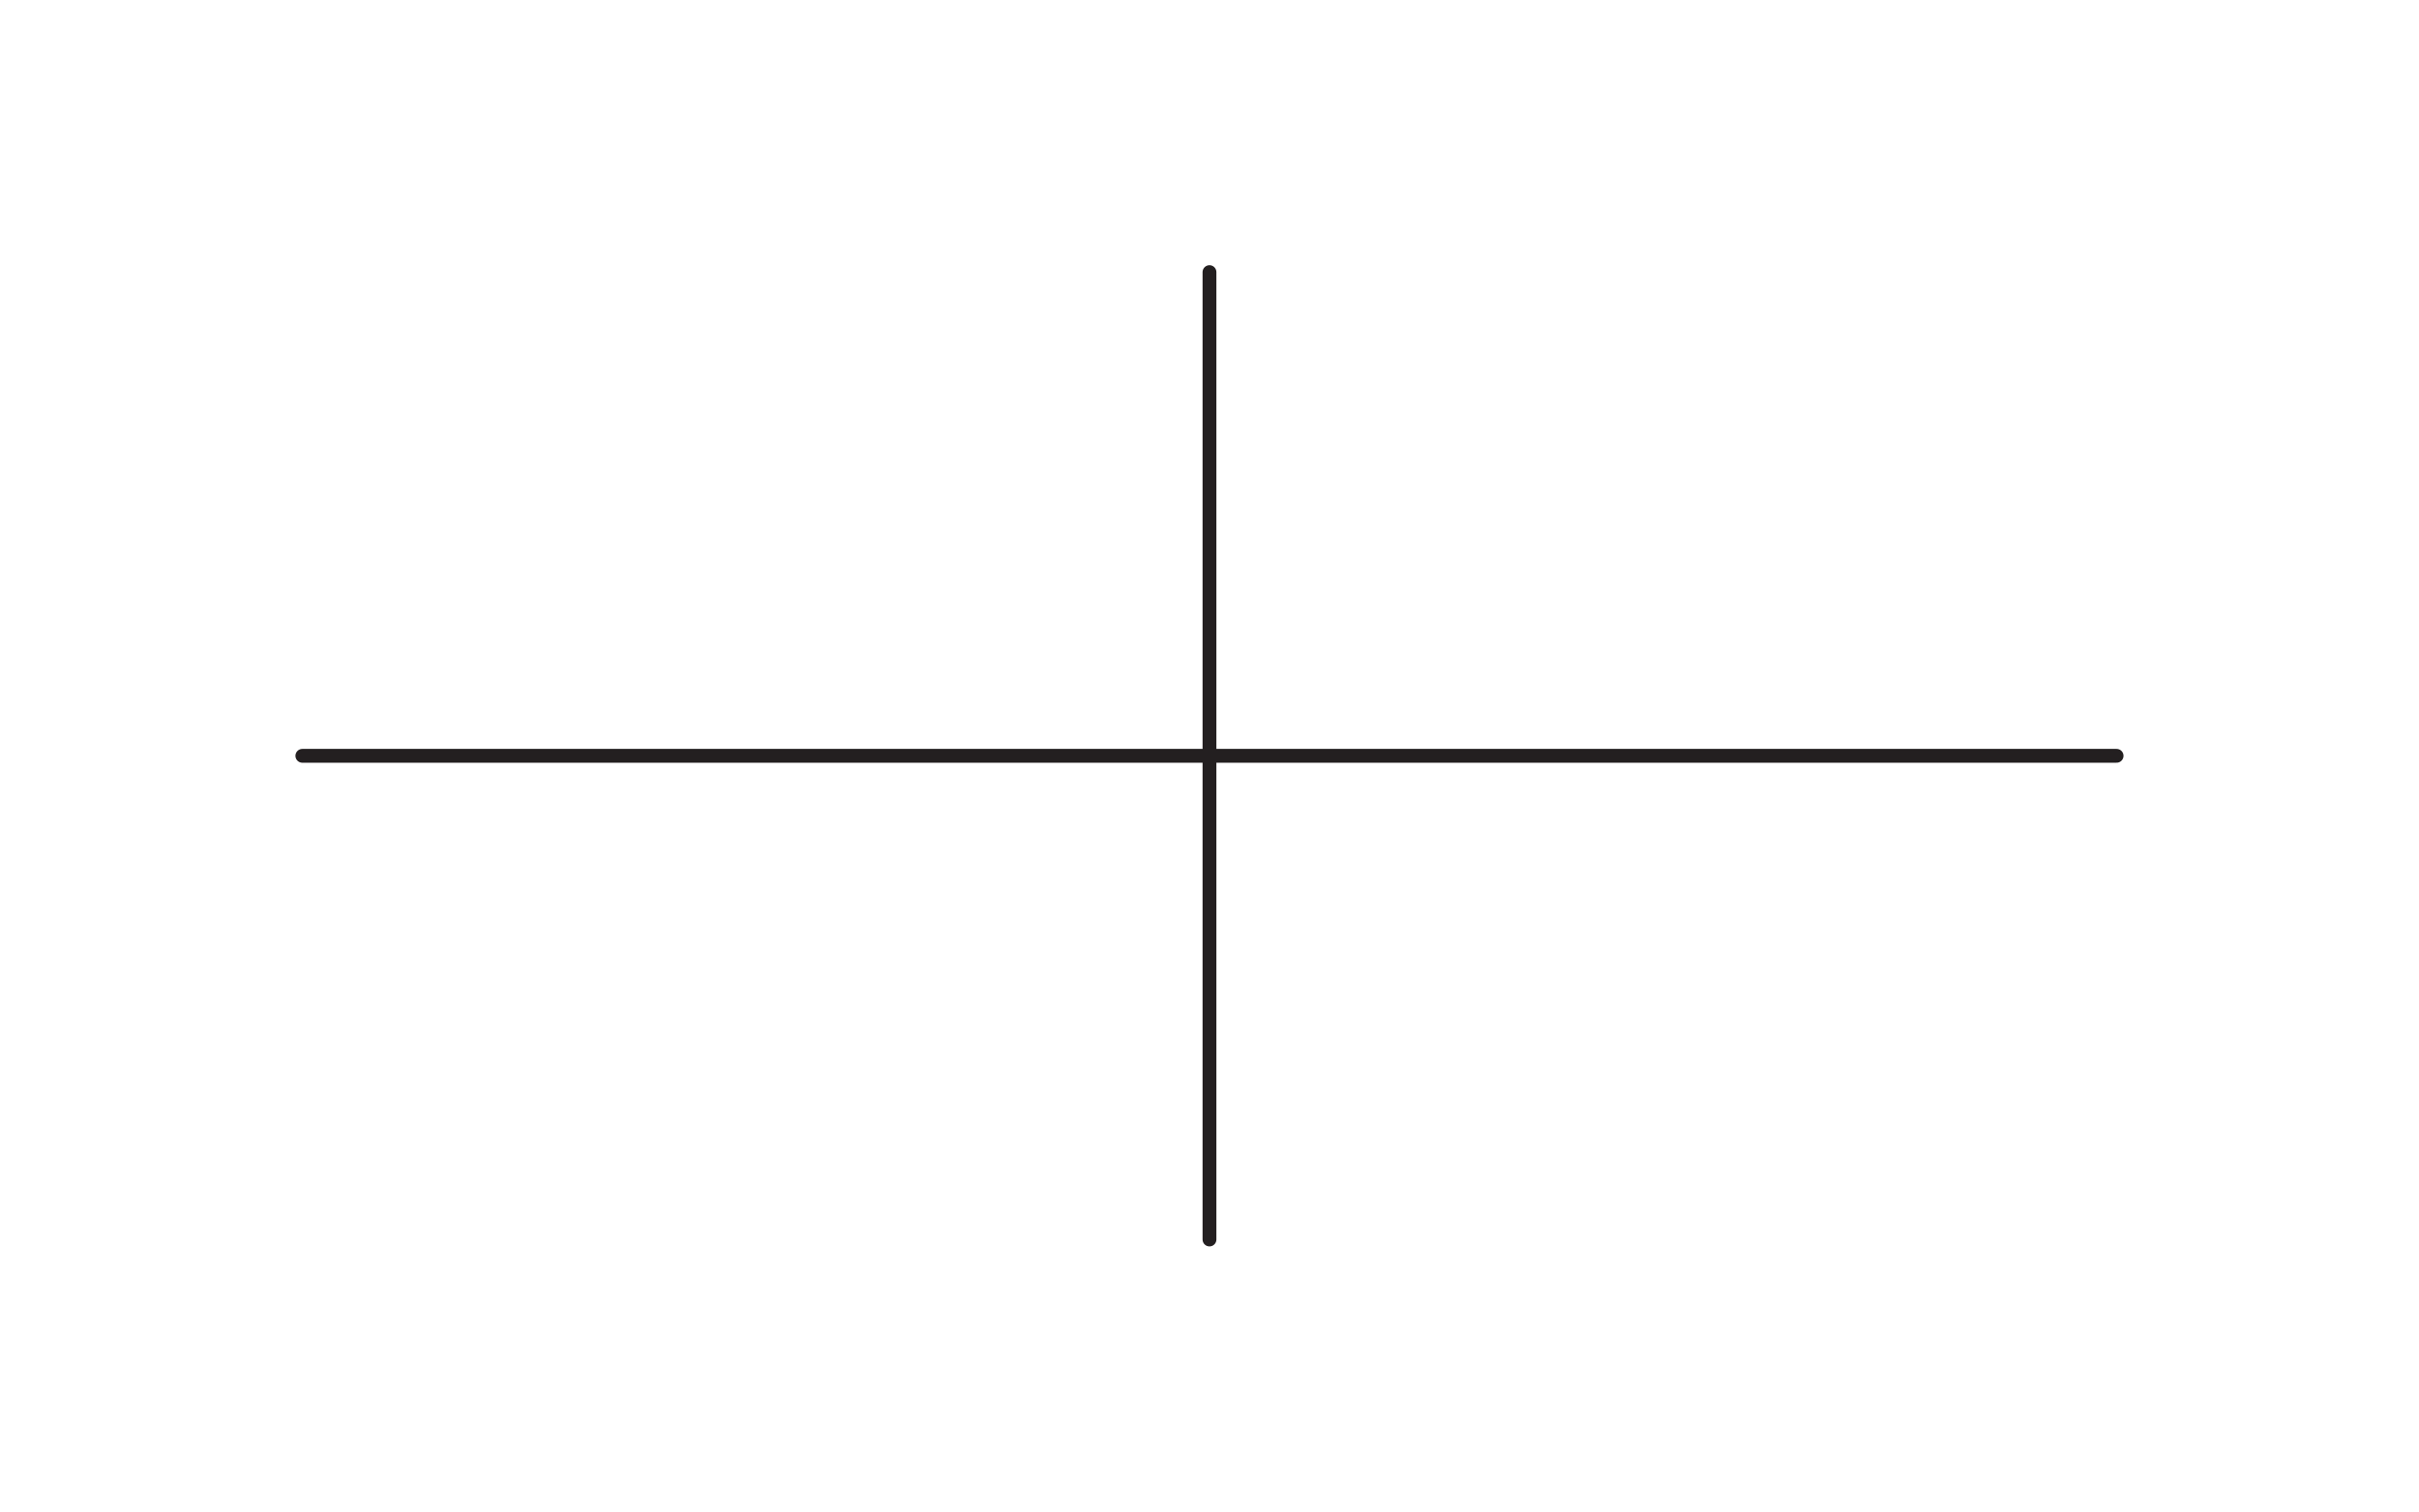
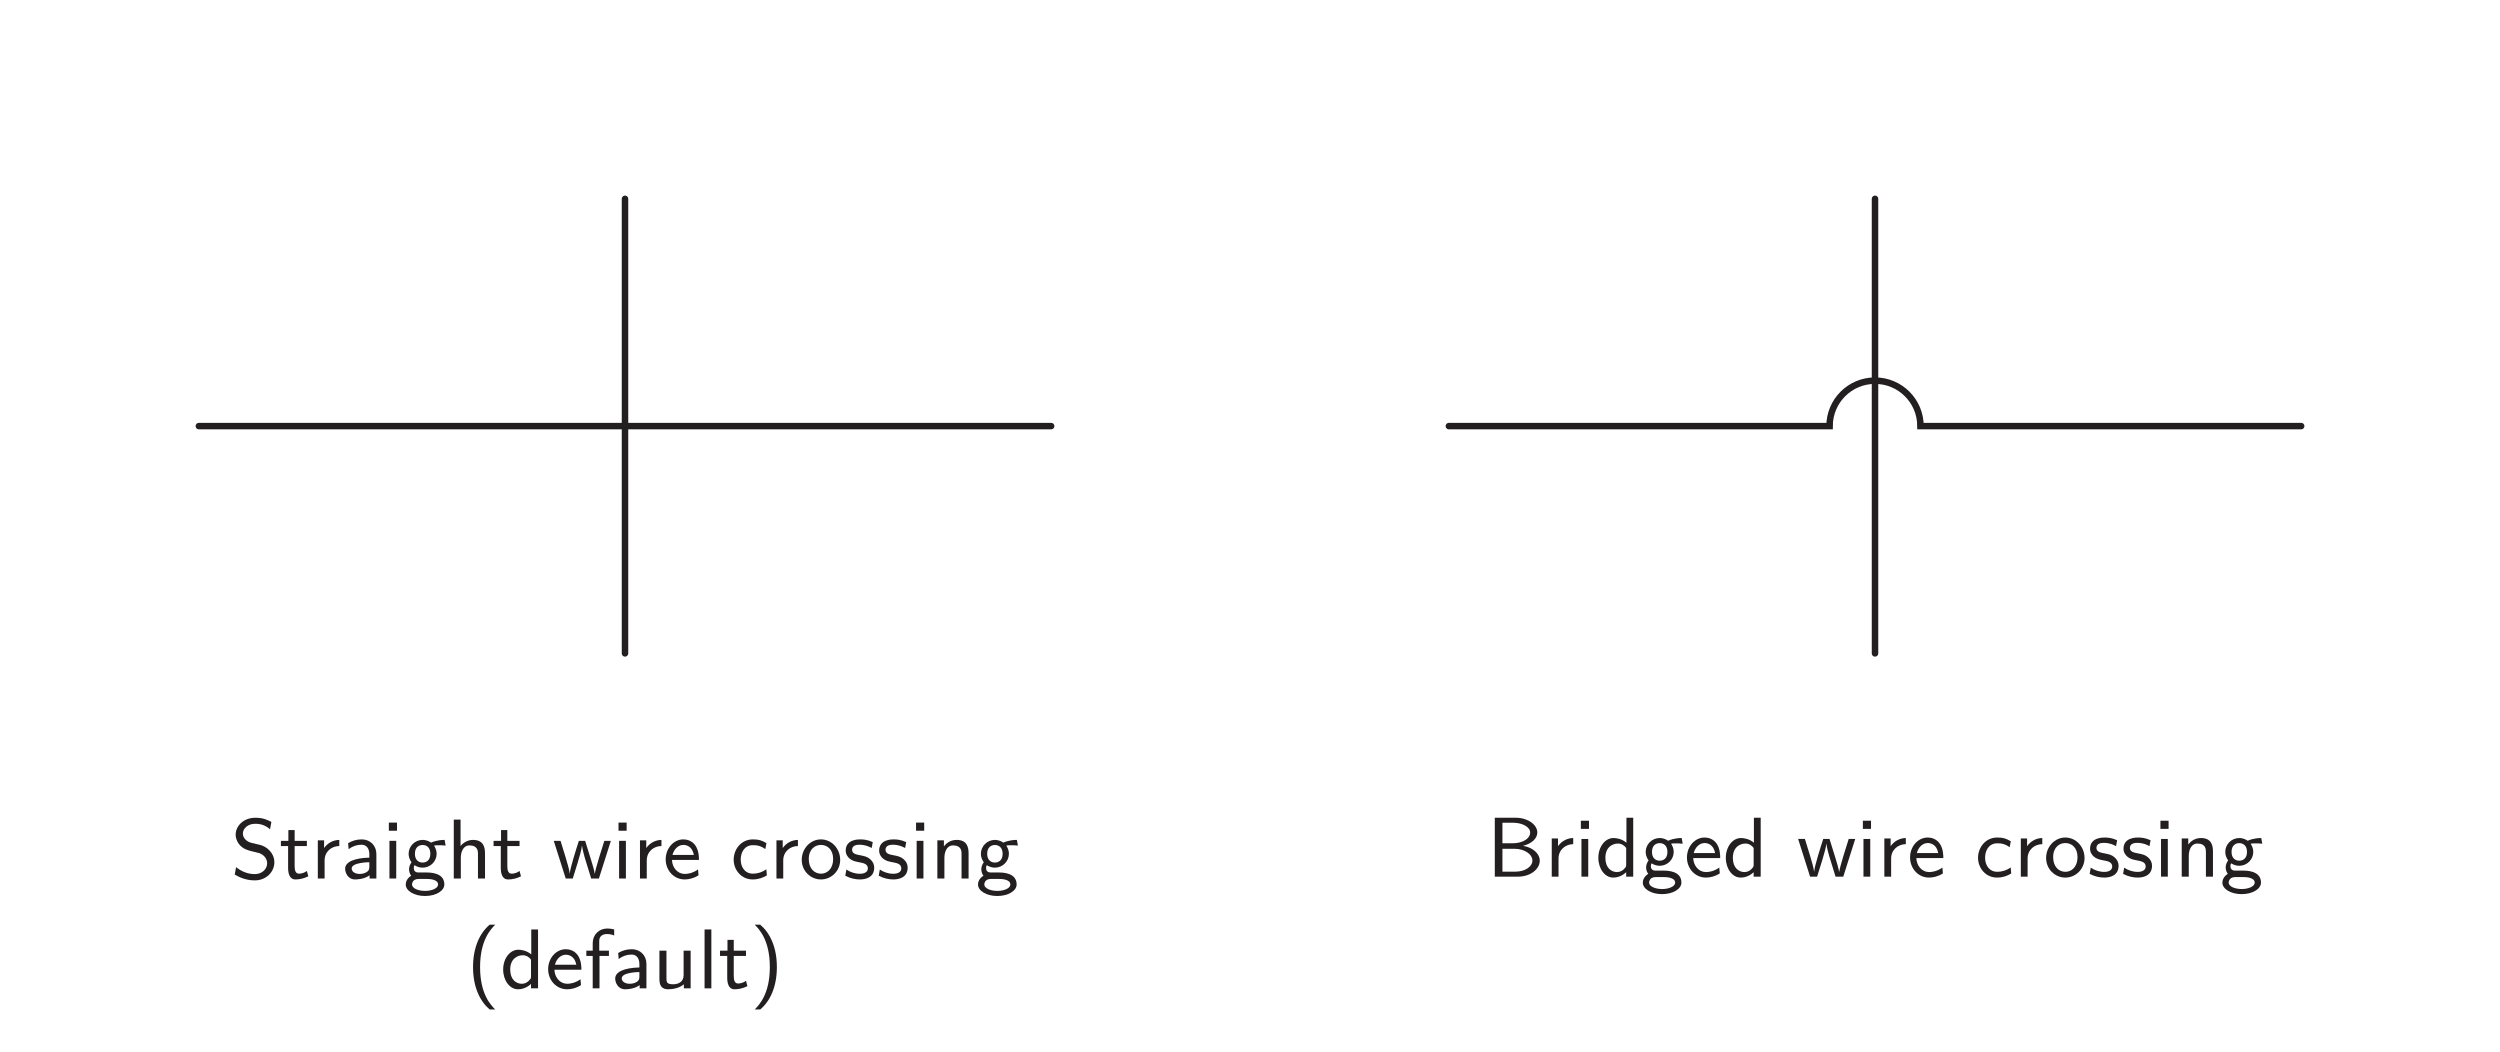
- <svg xmlns="http://www.w3.org/2000/svg" version="1.1" width="113.39" height="70.87" viewBox="0 0 113.39 70.87" role="img" aria-labelledby="figure-title figure-description" fill="#231f20">
-   <path transform="matrix(1,0,0,-1,.000007629395,70.86999)" stroke-width=".648" stroke-linecap="round" stroke-miterlimit="10" stroke-linejoin="miter" fill="none" stroke="#231f20" d="M14.173 35.433H99.214M56.694 12.756V58.111" />
+ <svg xmlns="http://www.w3.org/2000/svg" xmlns:xlink="http://www.w3.org/1999/xlink" version="1.1" width="249.45" height="104.88" viewBox="0 0 249.45 104.88" role="img" aria-labelledby="figure-title figure-description" fill="#231f20">
+   <defs>
+     <path id="font_1_97" d="M.513 .191C.513 .304 .42 .378 .345 .396L.244 .42C.193 .432 .142 .472 .142 .53 .142 .587 .197 .645 .288 .645 .36 .645 .41 .624 .462 .58L.478 .667C.428 .692 .38 .716 .289 .716 .147 .716 .057 .617 .057 .517 .057 .492 .062 .452 .096 .406 .142 .346 .207 .331 .248 .321L.332 .3C.378 .286 .428 .242 .428 .18 .428 .114 .371 .052 .282 .052 .201 .052 .125 .083 .062 .134L.046 .047C.144-.014 .235-.022 .282-.022 .419-.022 .513 .08 .513 .191Z" />
+     <path id="font_1_105" d="M.342 .026 .325 .089C.299 .069 .264 .057 .233 .057 .194 .057 .181 .092 .181 .144V.382H.325V.444H.181V.571H.107V.444H.019V.382H.104V.126C.104 .067 .117-.011 .19-.011 .234-.011 .286-.002 .342 .026Z" />
+     <path id="font_1_96" d="M.336 .383V.455C.264 .454 .198 .418 .157 .359V.45H.083V0H.163V.213C.163 .318 .245 .382 .336 .383Z" />
+     <path id="font_1_28" d="M.422 0V.289C.422 .388 .349 .461 .25 .461 .185 .461 .137 .444 .089 .417L.095 .346C.145 .383 .194 .398 .249 .398 .305 .398 .339 .353 .339 .288V.246C.167 .242 .054 .197 .054 .116 .054 .069 .085-.011 .172-.011 .192-.011 .279-.009 .342 .038V0H.422M.339 .14C.339 .119 .339 .094 .303 .073 .278 .058 .245 .054 .225 .054 .174 .054 .131 .078 .131 .118 .131 .189 .326 .192 .339 .192V.14Z" />
+     <path id="font_1_66" d="M.162 0V.444H.082V0H.162M.171 .563V.659H.075V.563H.171Z" />
+     <path id="font_1_59" d="M.499 .388 .487 .455C.468 .455 .401 .455 .327 .423 .312 .434 .275 .455 .228 .455 .136 .455 .063 .38 .063 .292 .063 .267 .069 .23 .097 .191 .078 .166 .068 .136 .068 .108 .068 .08 .078 .052 .093 .033 .041-0 .029-.043 .029-.071 .029-.144 .127-.206 .256-.206 .385-.206 .484-.145 .484-.07 .484 .069 .318 .071 .274 .071H.182C.169 .071 .124 .071 .124 .123 .124 .143 .128 .149 .133 .157 .16 .139 .194 .128 .228 .128 .32 .128 .393 .203 .393 .291 .393 .325 .383 .353 .367 .38 .363 .385 .363 .387 .363 .387 .363 .392 .412 .392 .425 .392 .433 .392 .47 .392 .499 .388M.319 .292C.319 .211 .268 .188 .228 .188 .182 .188 .137 .217 .137 .291 .137 .372 .188 .395 .228 .395 .274 .395 .319 .366 .319 .292V.292M.41-.071C.41-.115 .337-.146 .257-.146 .179-.146 .103-.117 .103-.07 .103-.07 .103-.005 .18-.005H.274C.295-.005 .41-.005 .41-.071Z" />
+     <path id="font_1_63" d="M.449 0V.297C.449 .371 .429 .455 .308 .455 .251 .455 .197 .428 .161 .383V.694H.081V0H.164V.244C.164 .31 .19 .39 .266 .39 .366 .39 .366 .319 .366 .29V0H.449Z" />
+     <path id="font_1_114" d="M.687 .444H.61C.587 .372 .505 .116 .498 .056H.497C.491 .098 .47 .166 .453 .222L.384 .444H.31C.278 .346 .207 .122 .203 .059H.202C.199 .096 .173 .187 .154 .249L.094 .444H.014L.155 0H.238L.298 .193C.319 .264 .343 .344 .346 .387H.347C.349 .368 .358 .329 .36 .319 .371 .275 .371 .273 .379 .247L.455 0H.546L.687 .444Z" />
+     <path id="font_1_50" d="M.427 .219C.427 .25 .426 .326 .387 .386 .345 .449 .281 .461 .243 .461 .127 .461 .035 .354 .035 .226 .035 .094 .133-.011 .258-.011 .306-.011 .364 .001 .422 .038L.416 .107C.353 .062 .294 .054 .259 .054 .176 .054 .112 .127 .109 .219H.427M.367 .278H.115C.131 .342 .18 .396 .243 .396 .28 .396 .348 .379 .367 .278Z" />
+     <path id="font_1_43" d="M.427 .037 .421 .108C.373 .075 .32 .057 .26 .057 .175 .057 .119 .128 .119 .223 .119 .3 .157 .393 .264 .393 .327 .393 .359 .381 .409 .347L.422 .417C.366 .449 .335 .461 .263 .461 .121 .461 .036 .341 .036 .222 .036 .098 .129-.011 .259-.011 .329-.011 .382 .01 .427 .037Z" />
+     <path id="font_1_81" d="M.483 .22C.483 .351 .383 .461 .256 .461 .132 .461 .03 .353 .03 .22 .03 .088 .135-.011 .256-.011 .38-.011 .483 .09 .483 .22M.4 .23C.4 .114 .33 .057 .257 .057 .18 .057 .113 .117 .113 .23 .113 .347 .188 .396 .256 .396 .328 .396 .4 .345 .4 .23Z" />
+     <path id="font_1_98" d="M.37 .129C.37 .164 .356 .199 .321 .229 .287 .258 .257 .264 .195 .276 .159 .283 .109 .292 .109 .339 .109 .398 .18 .398 .195 .398 .268 .398 .311 .375 .34 .359L.353 .429C.291 .457 .245 .461 .204 .461 .181 .461 .034 .461 .034 .329 .034 .281 .063 .251 .074 .24 .112 .207 .138 .202 .206 .189 .238 .183 .295 .172 .295 .121 .295 .056 .214 .056 .201 .056 .142 .056 .085 .076 .042 .106L.029 .033C.089 .001 .15-.011 .201-.011 .266-.011 .37 .01 .37 .129Z" />
+     <path id="font_1_77" d="M.449 0V.297C.449 .371 .429 .455 .308 .455 .229 .455 .181 .409 .158 .379V.45H.081V0H.164V.244C.164 .31 .19 .39 .266 .39 .366 .39 .366 .319 .366 .29V0H.449Z" />
+     <path id="font_1_85" d="M.342-.249C.288-.194 .164-.066 .164 .25 .164 .567 .288 .694 .342 .75H.277C.159 .651 .081 .48 .081 .251 .081 .013 .164-.154 .277-.249H.342Z" />
+     <path id="font_1_47" d="M.447 0V.694H.367V.4C.311 .447 .247 .455 .215 .455 .114 .455 .036 .35 .036 .222 .036 .093 .113-.011 .211-.011 .241-.011 .304-.004 .364 .052V0H.447M.364 .141C.364 .122 .364 .12 .353 .106 .326 .07 .292 .054 .256 .054 .191 .054 .119 .101 .119 .221 .119 .349 .204 .39 .267 .39 .313 .39 .345 .364 .364 .338V.141Z" />
+     <path id="font_1_55" d="M.356 .623V.694C.344 .697 .312 .705 .274 .705 .177 .705 .103 .632 .103 .532V.444H.028V.382H.103V0H.183V.382H.294V.444H.18V.56C.18 .632 .245 .64 .273 .64 .282 .64 .315 .64 .356 .623Z" />
+     <path id="font_1_109" d="M.449 0V.444H.366V.155C.366 .075 .303 .048 .243 .048 .171 .048 .164 .071 .164 .114V.444H.081V.109C.081 .024 .115-.011 .186-.011 .244-.011 .322 .006 .369 .048V0H.449Z" />
+     <path id="font_1_72" d="M.162 0V.694H.082V0H.162Z" />
+     <path id="font_1_86" d="M.318 .25C.318 .488 .235 .655 .122 .75H.057C.111 .695 .235 .567 .235 .251 .235-.066 .111-.193 .057-.249H.122C.24-.15 .318 .021 .318 .25Z" />
+     <path id="font_1_34" d="M.628 .188C.628 .277 .537 .347 .43 .363 .529 .388 .599 .447 .599 .52 .599 .612 .488 .694 .345 .694H.098V0H.372C.522 0 .628 .092 .628 .188V.188M.515 .518C.515 .46 .444 .393 .305 .393H.188V.635H.316C.418 .635 .515 .588 .515 .518V.518M.541 .189C.541 .118 .454 .059 .343 .059H.188V.328H.335C.441 .328 .541 .268 .541 .189V.189Z" />
+   </defs>
+   <path transform="matrix(1,0,0,-1,.000007629395,104.88)" stroke-width=".648" stroke-linecap="round" stroke-miterlimit="10" stroke-linejoin="miter" fill="none" stroke="#231f20" d="M19.843 62.363H104.883M62.363 39.685V85.04" />
+   <path transform="matrix(1,0,0,-1,.000007629395,104.88)" stroke-width=".648" stroke-linecap="round" stroke-miterlimit="10" stroke-linejoin="miter" fill="none" stroke="#231f20" d="M187.089 39.685V85.04" />
+   <path transform="matrix(1,0,0,-1,.000007629395,104.88)" stroke-width=".648" stroke-linecap="round" stroke-miterlimit="10" stroke-linejoin="miter" fill="none" stroke="#231f20" d="M144.569 62.363H182.554C182.554 64.868 184.584 66.898 187.089 66.898 189.594 66.898 191.625 64.868 191.625 62.363H229.609" />
+   <use data-text="S" xlink:href="#font_1_97" transform="matrix(8.468244,0,0,-8.468244,23.03164,87.65844)" />
+   <use data-text="t" xlink:href="#font_1_105" transform="matrix(8.468244,0,0,-8.468244,27.867,87.65844)" />
+   <use data-text="r" xlink:href="#font_1_96" transform="matrix(8.468244,0,0,-8.468244,31.00872,87.65844)" />
+   <use data-text="a" xlink:href="#font_1_28" transform="matrix(8.468244,0,0,-8.468244,33.98108,87.65844)" />
+   <use data-text="i" xlink:href="#font_1_66" transform="matrix(8.468244,0,0,-8.468244,38.16439,87.65844)" />
+   <use data-text="g" xlink:href="#font_1_59" transform="matrix(8.468244,0,0,-8.468244,40.23911,87.65844)" />
+   <use data-text="h" xlink:href="#font_1_63" transform="matrix(8.468244,0,0,-8.468244,44.59178,87.65844)" />
+   <use data-text="t" xlink:href="#font_1_105" transform="matrix(8.468244,0,0,-8.468244,49.08842,87.65844)" />
+   <use data-text="w" xlink:href="#font_1_114" transform="matrix(8.468244,0,0,-8.468244,55.13474,87.65844)" />
+   <use data-text="i" xlink:href="#font_1_66" transform="matrix(8.468244,0,0,-8.468244,61.07945,87.65844)" />
+   <use data-text="r" xlink:href="#font_1_96" transform="matrix(8.468244,0,0,-8.468244,63.15417,87.65844)" />
+   <use data-text="e" xlink:href="#font_1_50" transform="matrix(8.468244,0,0,-8.468244,66.12653,87.65844)" />
+   <use data-text="c" xlink:href="#font_1_43" transform="matrix(8.468244,0,0,-8.468244,72.90112,87.65844)" />
+   <use data-text="r" xlink:href="#font_1_96" transform="matrix(8.468244,0,0,-8.468244,76.7711,87.65844)" />
+   <use data-text="o" xlink:href="#font_1_81" transform="matrix(8.468244,0,0,-8.468244,79.74346,87.65844)" />
+   <use data-text="s" xlink:href="#font_1_98" transform="matrix(8.468244,0,0,-8.468244,84.09614,87.65844)" />
+   <use data-text="s" xlink:href="#font_1_98" transform="matrix(8.468244,0,0,-8.468244,87.43263,87.65844)" />
+   <use data-text="i" xlink:href="#font_1_66" transform="matrix(8.468244,0,0,-8.468244,90.76911,87.65844)" />
+   <use data-text="n" xlink:href="#font_1_77" transform="matrix(8.468244,0,0,-8.468244,92.84384,87.65844)" />
+   <use data-text="g" xlink:href="#font_1_59" transform="matrix(8.468244,0,0,-8.468244,97.34047,87.65844)" />
+   <use data-text="(" xlink:href="#font_1_85" transform="matrix(8.468244,0,0,-8.468244,46.51408,98.61734)" />
+   <use data-text="d" xlink:href="#font_1_47" transform="matrix(8.468244,0,0,-8.468244,49.90138,98.61734)" />
+   <use data-text="e" xlink:href="#font_1_50" transform="matrix(8.468244,0,0,-8.468244,54.39802,98.61734)" />
+   <use data-text="f" xlink:href="#font_1_55" transform="matrix(8.468244,0,0,-8.468244,58.26801,98.61734)" />
+   <use data-text="a" xlink:href="#font_1_28" transform="matrix(8.468244,0,0,-8.468244,60.92703,98.61734)" />
+   <use data-text="u" xlink:href="#font_1_109" transform="matrix(8.468244,0,0,-8.468244,65.11035,98.61734)" />
+   <use data-text="l" xlink:href="#font_1_72" transform="matrix(8.468244,0,0,-8.468244,69.60698,98.61734)" />
+   <use data-text="t" xlink:href="#font_1_105" transform="matrix(8.468244,0,0,-8.468244,71.6817,98.61734)" />
+   <use data-text=")" xlink:href="#font_1_86" transform="matrix(8.468244,0,0,-8.468244,74.82342,98.61734)" />
+   <use data-text="B" xlink:href="#font_1_34" transform="matrix(8.468244,0,0,-8.468244,148.321,87.472)" />
+   <use data-text="r" xlink:href="#font_1_96" transform="matrix(8.468244,0,0,-8.468244,154.1302,87.472)" />
+   <use data-text="i" xlink:href="#font_1_66" transform="matrix(8.468244,0,0,-8.468244,157.1026,87.472)" />
+   <use data-text="d" xlink:href="#font_1_47" transform="matrix(8.468244,0,0,-8.468244,159.1773,87.472)" />
+   <use data-text="g" xlink:href="#font_1_59" transform="matrix(8.468244,0,0,-8.468244,163.6739,87.472)" />
+   <use data-text="e" xlink:href="#font_1_50" transform="matrix(8.468244,0,0,-8.468244,168.0266,87.472)" />
+   <use data-text="d" xlink:href="#font_1_47" transform="matrix(8.468244,0,0,-8.468244,171.8966,87.472)" />
+   <use data-text="w" xlink:href="#font_1_114" transform="matrix(8.468244,0,0,-8.468244,179.2978,87.472)" />
+   <use data-text="i" xlink:href="#font_1_66" transform="matrix(8.468244,0,0,-8.468244,185.2425,87.472)" />
+   <use data-text="r" xlink:href="#font_1_96" transform="matrix(8.468244,0,0,-8.468244,187.3173,87.472)" />
+   <use data-text="e" xlink:href="#font_1_50" transform="matrix(8.468244,0,0,-8.468244,190.2896,87.472)" />
+   <use data-text="c" xlink:href="#font_1_43" transform="matrix(8.468244,0,0,-8.468244,197.0642,87.472)" />
+   <use data-text="r" xlink:href="#font_1_96" transform="matrix(8.468244,0,0,-8.468244,200.9342,87.472)" />
+   <use data-text="o" xlink:href="#font_1_81" transform="matrix(8.468244,0,0,-8.468244,203.9065,87.472)" />
+   <use data-text="s" xlink:href="#font_1_98" transform="matrix(8.468244,0,0,-8.468244,208.2592,87.472)" />
+   <use data-text="s" xlink:href="#font_1_98" transform="matrix(8.468244,0,0,-8.468244,211.5957,87.472)" />
+   <use data-text="i" xlink:href="#font_1_66" transform="matrix(8.468244,0,0,-8.468244,214.9322,87.472)" />
+   <use data-text="n" xlink:href="#font_1_77" transform="matrix(8.468244,0,0,-8.468244,217.0069,87.472)" />
+   <use data-text="g" xlink:href="#font_1_59" transform="matrix(8.468244,0,0,-8.468244,221.5035,87.472)" />
</svg>
